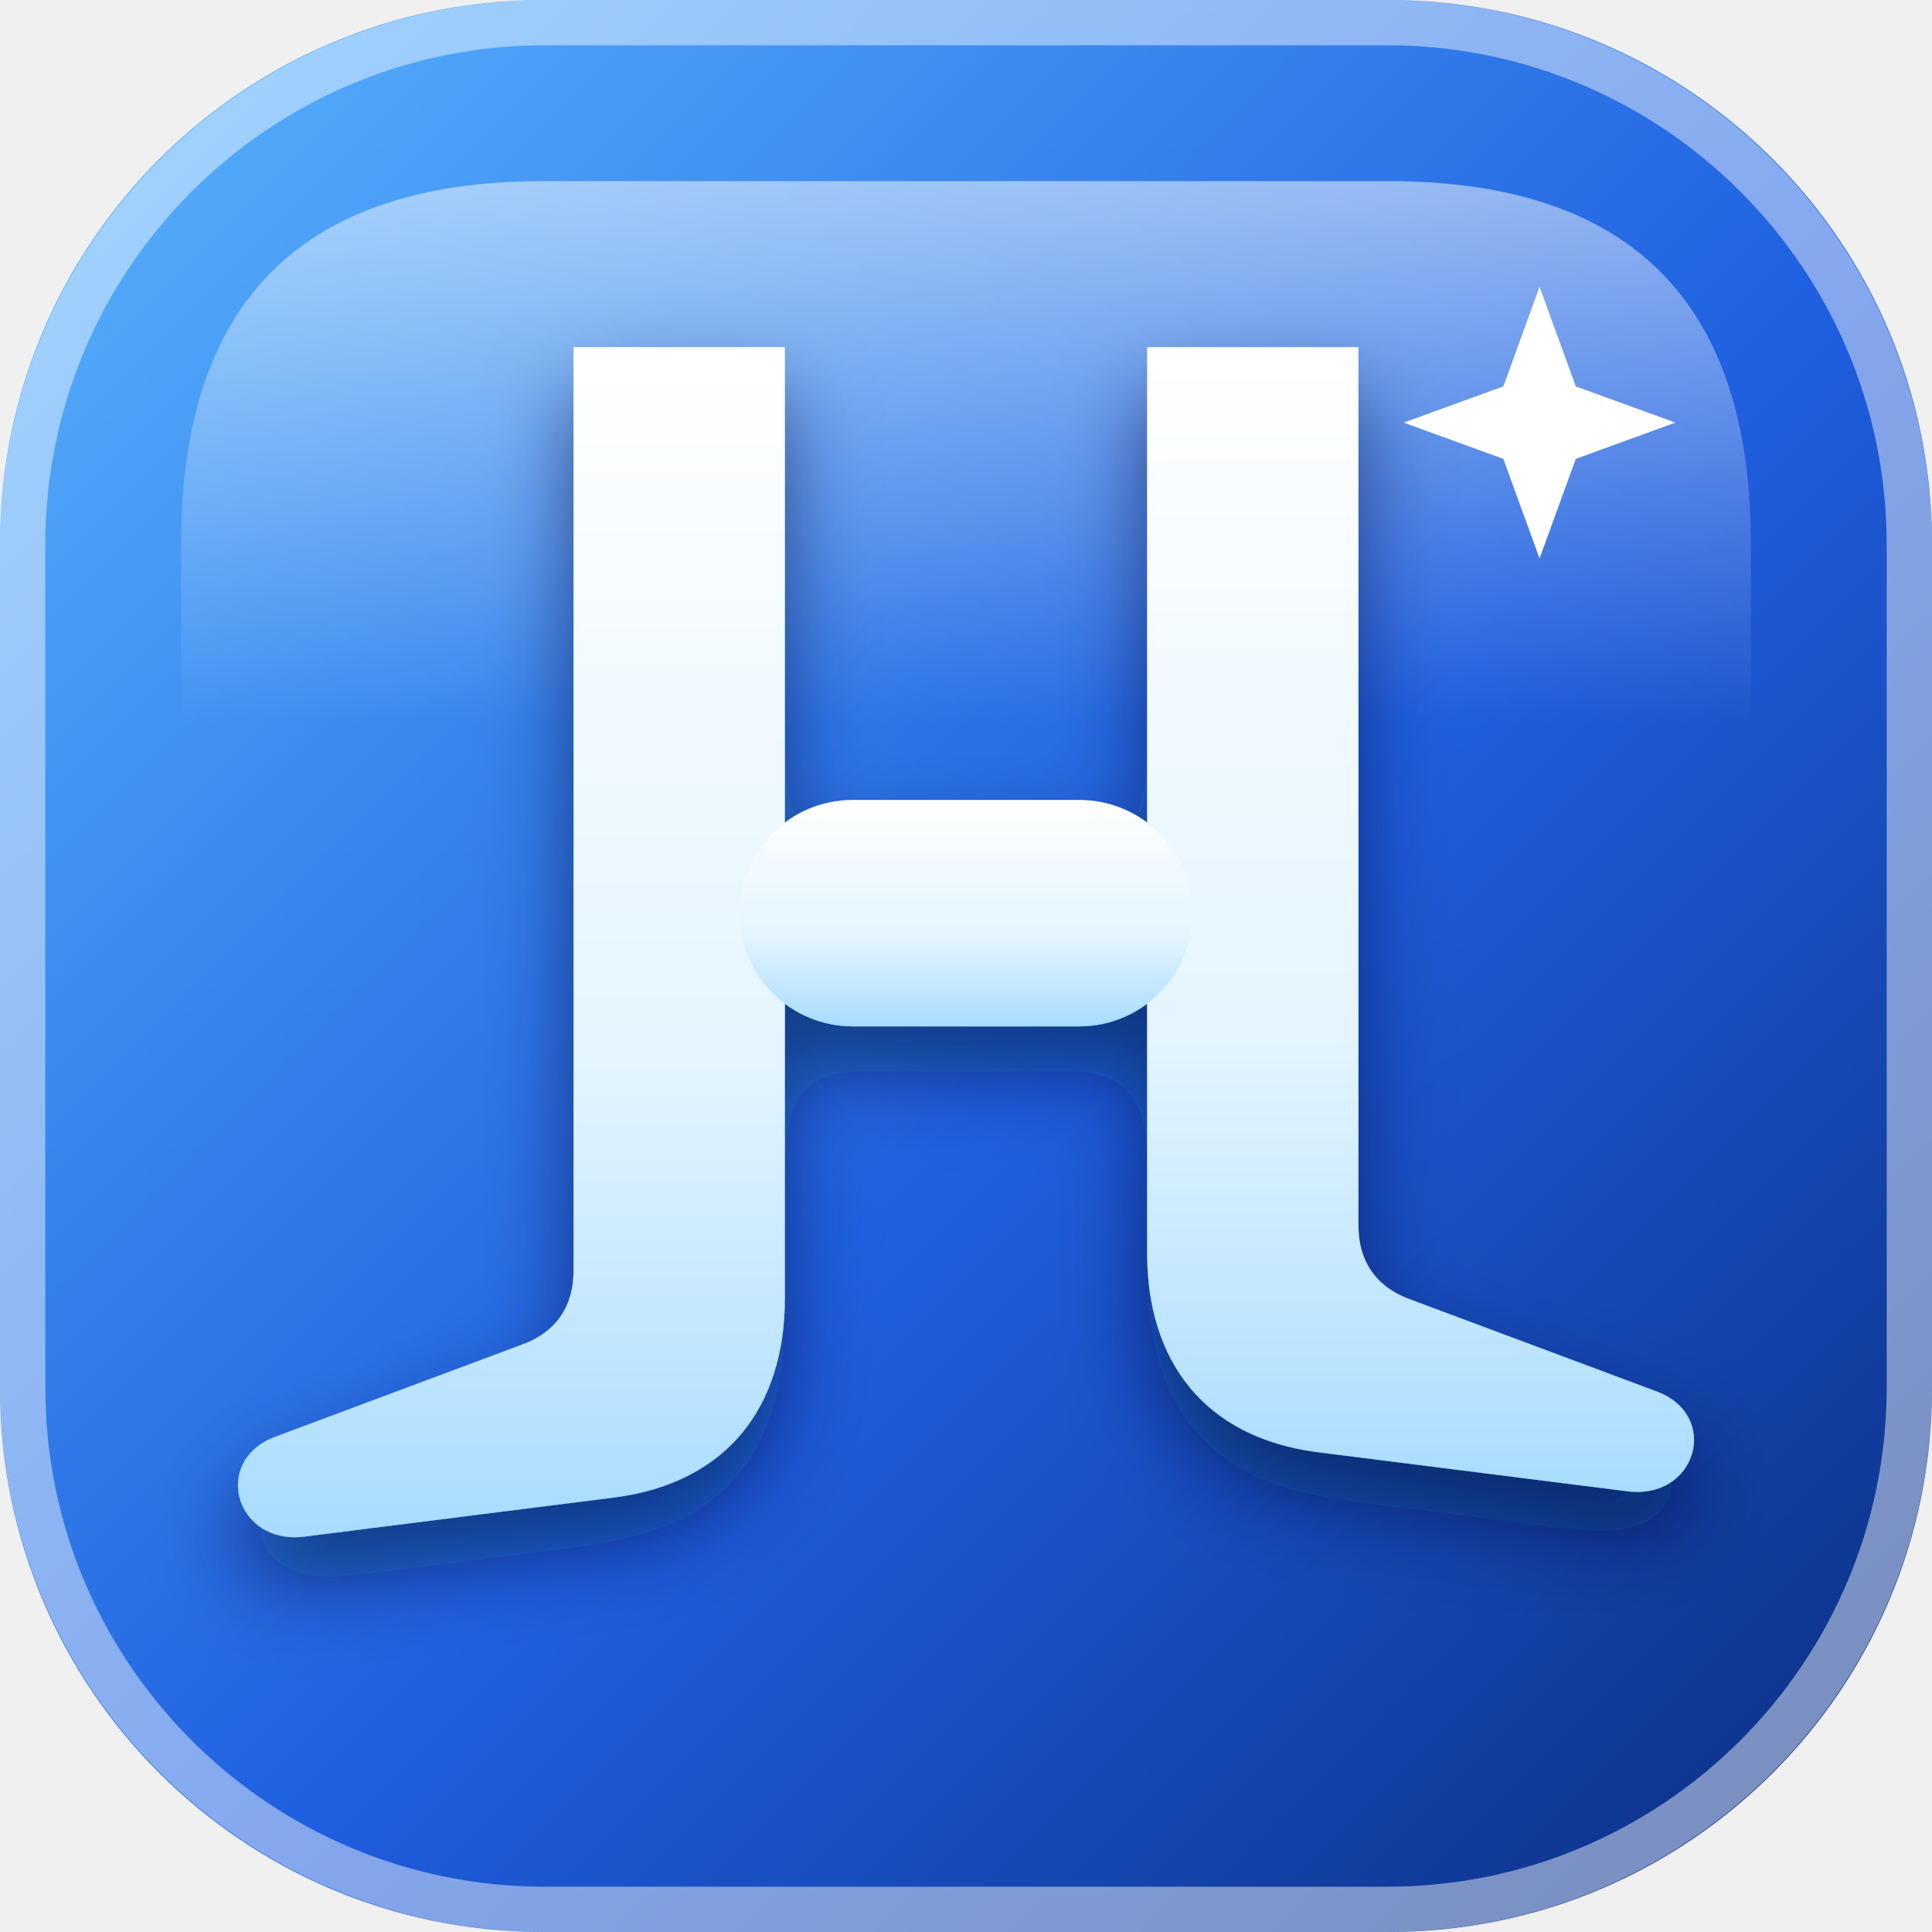
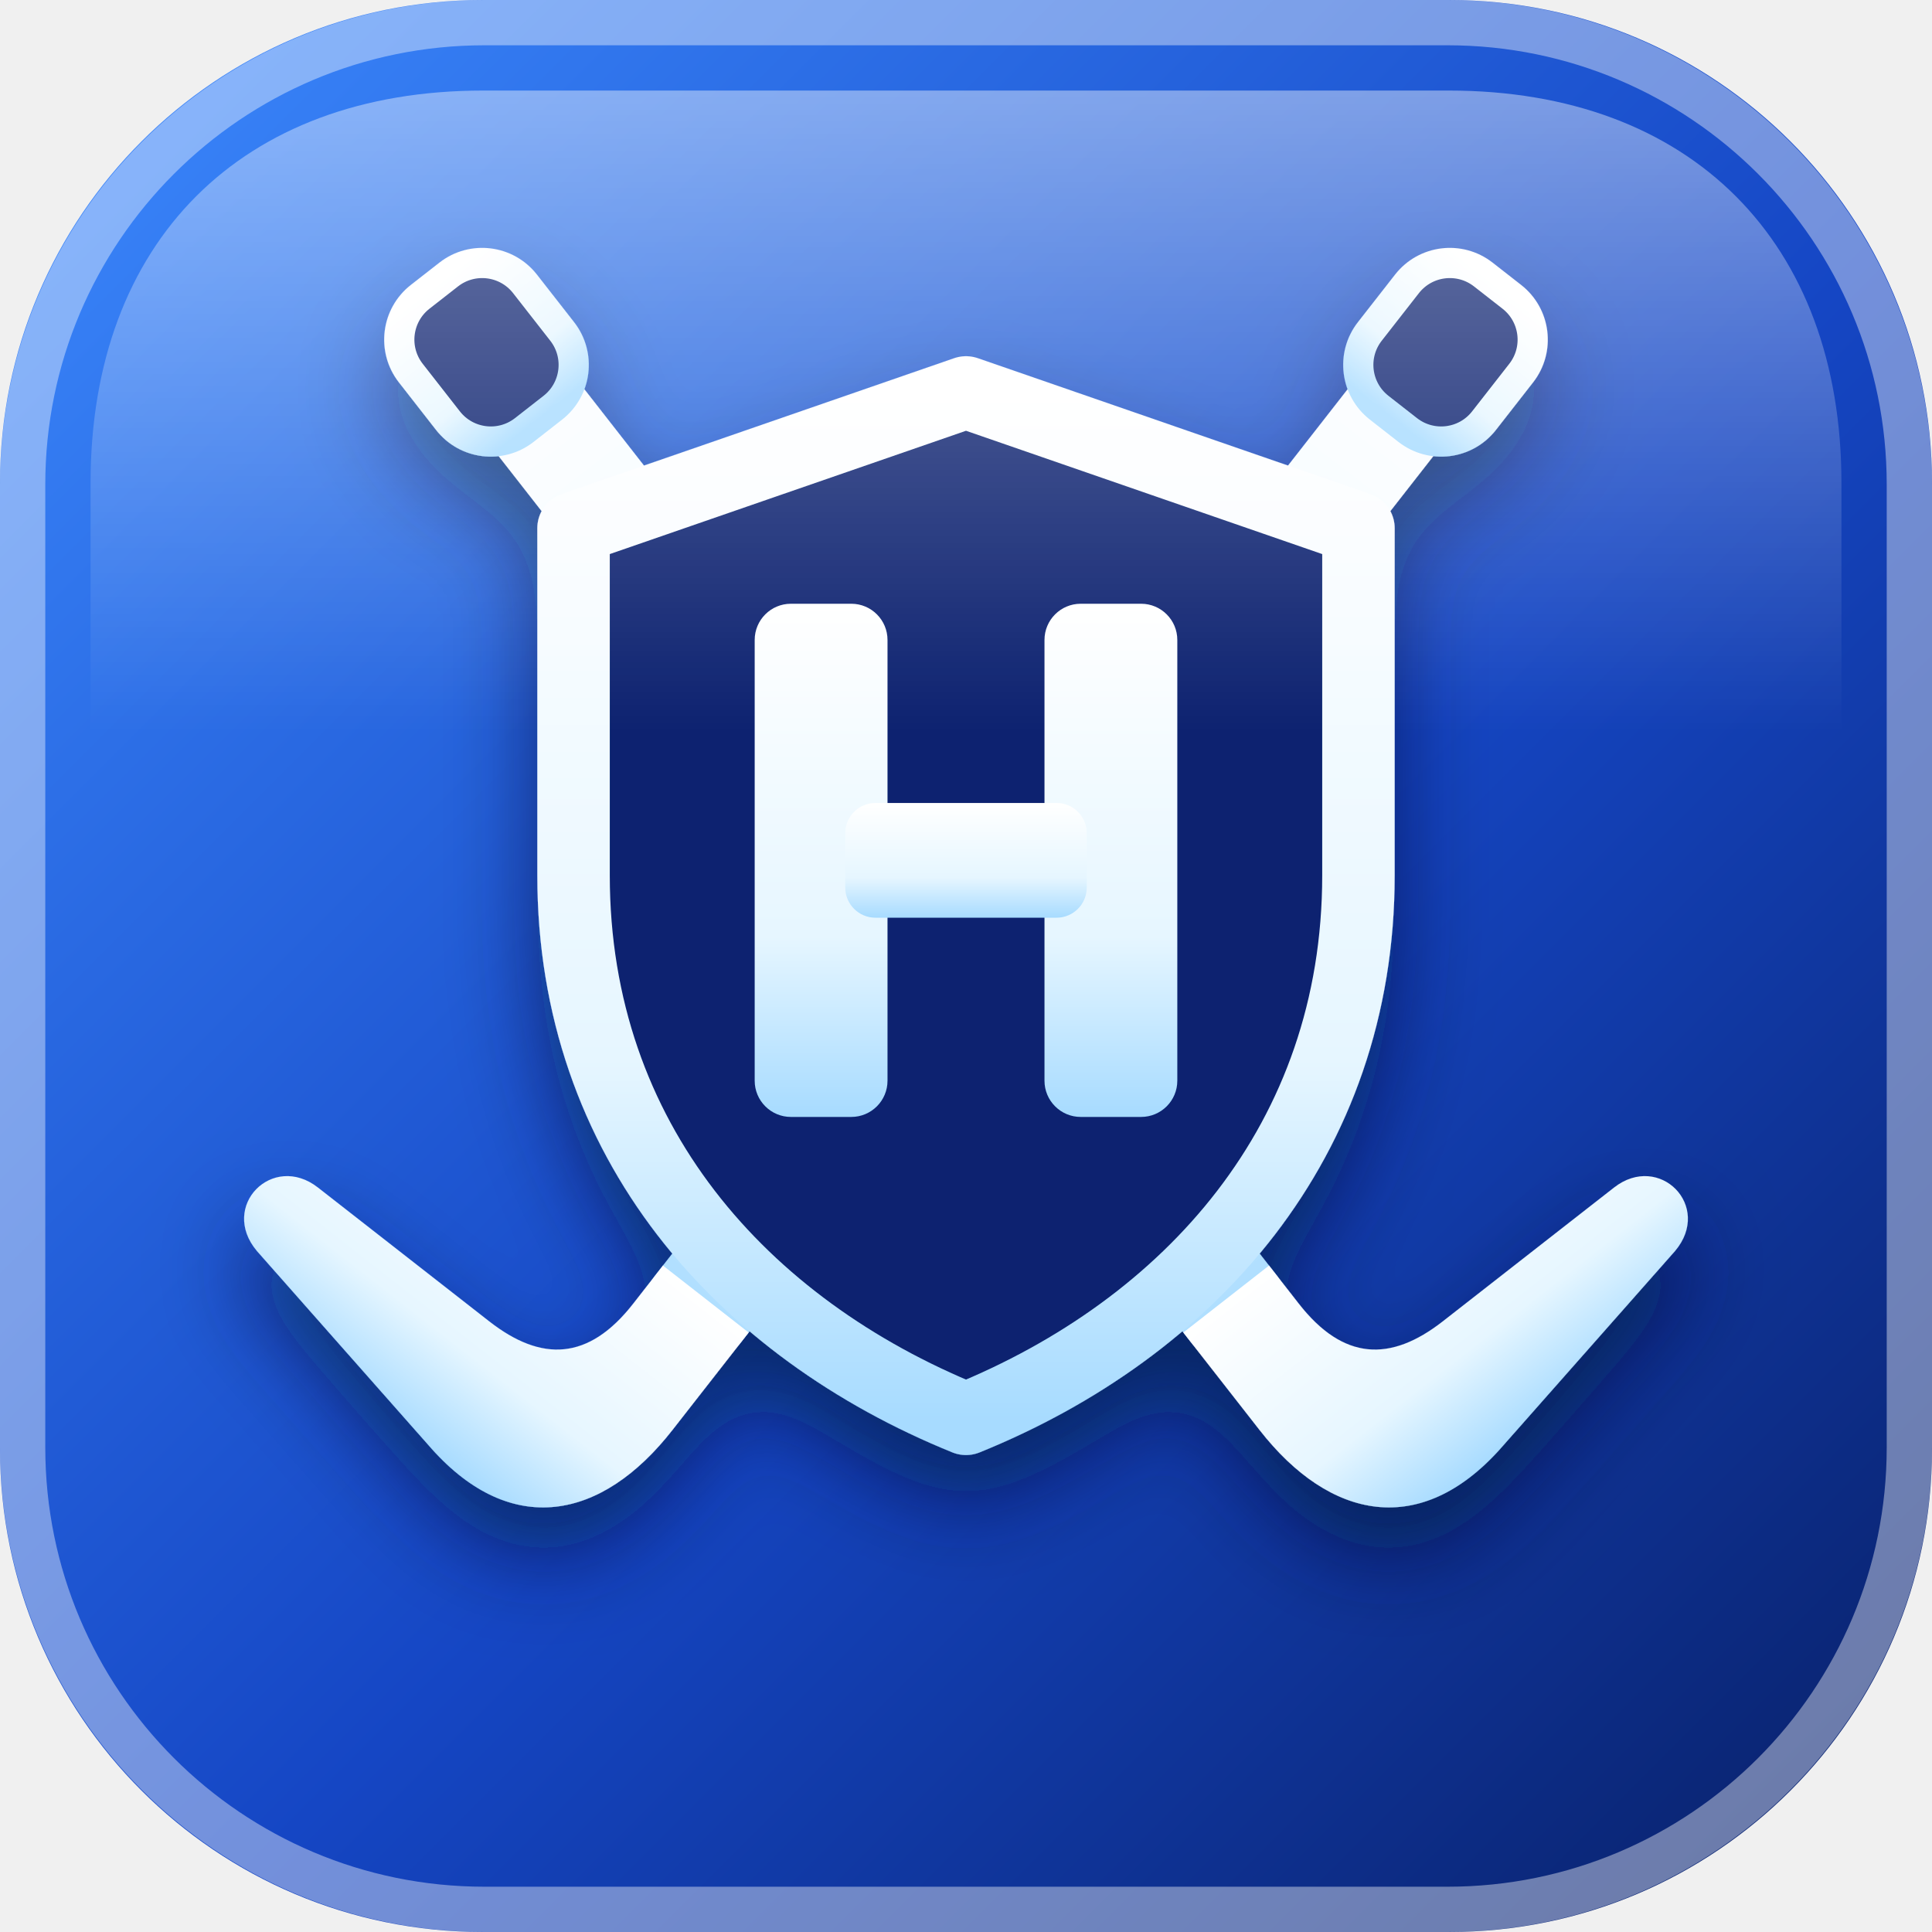
<svg xmlns="http://www.w3.org/2000/svg" viewBox="0 0 64 64" width="64" height="64">
  <defs>
    <linearGradient id="lg-bg" x1="0" y1="0" x2="1" y2="1">
-       <stop offset="0" stop-color="#5cb8ff" />
-       <stop offset=".55" stop-color="#1f5fe0" />
-       <stop offset="1" stop-color="#0a2a7a" />
+       <stop offset="0" stop-color="#3d8bff" />
+       <stop offset=".55" stop-color="#1546c4" />
+       <stop offset="1" stop-color="#081e63" />
    </linearGradient>
    <linearGradient id="lg-ice" x1="0" y1="0" x2="0" y2="1">
-       <stop offset="0" stop-color="#ffffff" />
-       <stop offset=".6" stop-color="#e4f5ff" />
-       <stop offset="1" stop-color="#a9dcff" />
+       <stop offset="0" stop-color="#fff" />
+       <stop offset=".65" stop-color="#e6f6ff" />
+       <stop offset="1" stop-color="#a7dbff" />
    </linearGradient>
-     <linearGradient id="lg-shine" x1="0" y1="0" x2="0" y2="1">
-       <stop offset="0" stop-color="#fff" stop-opacity=".5" />
-       <stop offset=".8" stop-color="#fff" stop-opacity="0" />
+     <linearGradient id="lg-sh" x1="0" y1="0" x2="0" y2="1">
+       <stop offset="0" stop-color="#fff" stop-opacity=".42" />
+       <stop offset=".75" stop-color="#fff" stop-opacity="0" />
    </linearGradient>
-     <filter id="lg-shadow" x="-20%" y="-20%" width="140%" height="140%">
-       <feDropShadow dx="0" dy="1.5" stdDeviation="1.4" flood-color="#021038" flood-opacity=".55" />
+     <filter id="lg-ds" x="-30%" y="-30%" width="160%" height="160%">
+       <feDropShadow dx="0" dy="1.6" stdDeviation="1.5" flood-color="#010c33" flood-opacity=".6" />
    </filter>
  </defs>
-   <rect width="64" height="64" rx="18" fill="url(#lg-bg)" />
-   <path d="M6 18 C6 10 10 6 18 6 H46 C54 6 58 10 58 18 V24 C46 30 18 30 6 24 Z" fill="url(#lg-shine)" />
-   <rect x=".75" y=".75" width="62.5" height="62.5" rx="17.3" fill="none" stroke="#fff" stroke-opacity=".45" stroke-width="1.5" />
-   <g filter="url(#lg-shadow)" fill="url(#lg-ice)">
-     <path d="M19 11.5 h7 v31.5 c0 3.6-1.9 6.1-5.6 6.6 l-10.3 1.3 c-2.3.3-3.1-2.5-1-3.3 l8.3-3.1 c1-.4 1.6-1.2 1.6-2.4 Z" />
-     <path d="M38 11.5 h7 v29.1 c0 1.2.6 2 1.6 2.4 l8.3 3.1 c2.1.8 1.3 3.6-1 3.3 l-10.3-1.3 c-3.7-.5-5.6-3-5.6-6.6 Z" />
-     <rect x="24.5" y="26.5" width="15" height="7.5" rx="3.75" />
+   <rect width="64" height="64" rx="16" fill="url(#lg-bg)" />
+   <g filter="url(#lg-ds)">
+     <g fill="url(#lg-ice)">
+       <g transform="rotate(-38 32 32)">
+         <rect x="30.2" y="4" width="3.6" height="44" rx="1.6" />
+         <rect x="29.6" y="3.4" width="4.8" height="5.6" rx="1.8" fill="#0a2470" stroke="url(#lg-ice)" stroke-width="1" />
+         <path d="M30.2 46h3.6v1.6c0 2.4 1.2 3.4 3.4 3.4h7.2c1.9 0 2.2 2.5.3 2.9l-8.6 1.6c-3.9.7-5.9-1.6-5.9-5.4z" />
+       </g>
+       <g transform="rotate(38 32 32)">
+         <rect x="30.2" y="4" width="3.6" height="44" rx="1.6" />
+         <rect x="29.6" y="3.4" width="4.8" height="5.6" rx="1.8" fill="#0a2470" stroke="url(#lg-ice)" stroke-width="1" />
+         <path d="M33.8 46h-3.6v1.6c0 2.4-1.2 3.4-3.4 3.4h-7.2c-1.9 0-2.2 2.5-.3 2.9l8.6 1.6c3.9.7 5.9-1.6 5.9-5.4z" />
+       </g>
+     </g>
+     <path d="M32 13l13 4.5v11.5c0 8.8-5.6 15-13 18-7.4-3-13-9.2-13-18V17.5z" fill="#0a2470" stroke="url(#lg-ice)" stroke-width="2.4" stroke-linejoin="round" />
+     <g fill="url(#lg-ice)">
+       <rect x="25" y="20" width="4.4" height="17" rx="1.2" />
+       <rect x="34.6" y="20" width="4.4" height="17" rx="1.2" />
+       <rect x="28" y="26.6" width="8" height="3.8" rx="1" />
+     </g>
  </g>
-   <path d="M51 9.5 l1.2 3.3 3.3 1.2 -3.3 1.2 -1.2 3.3 -1.2 -3.3 -3.3 -1.2 3.3 -1.2 Z" fill="#fff" />
+   <path d="M3 16C3 8 8 3 16 3H48C56 3 61 8 61 16V26C44 33 20 33 3 26Z" fill="url(#lg-sh)" />
+   <rect x=".75" y=".75" width="62.5" height="62.5" rx="15.3" fill="none" stroke="#fff" stroke-opacity=".4" stroke-width="1.5" />
</svg>
